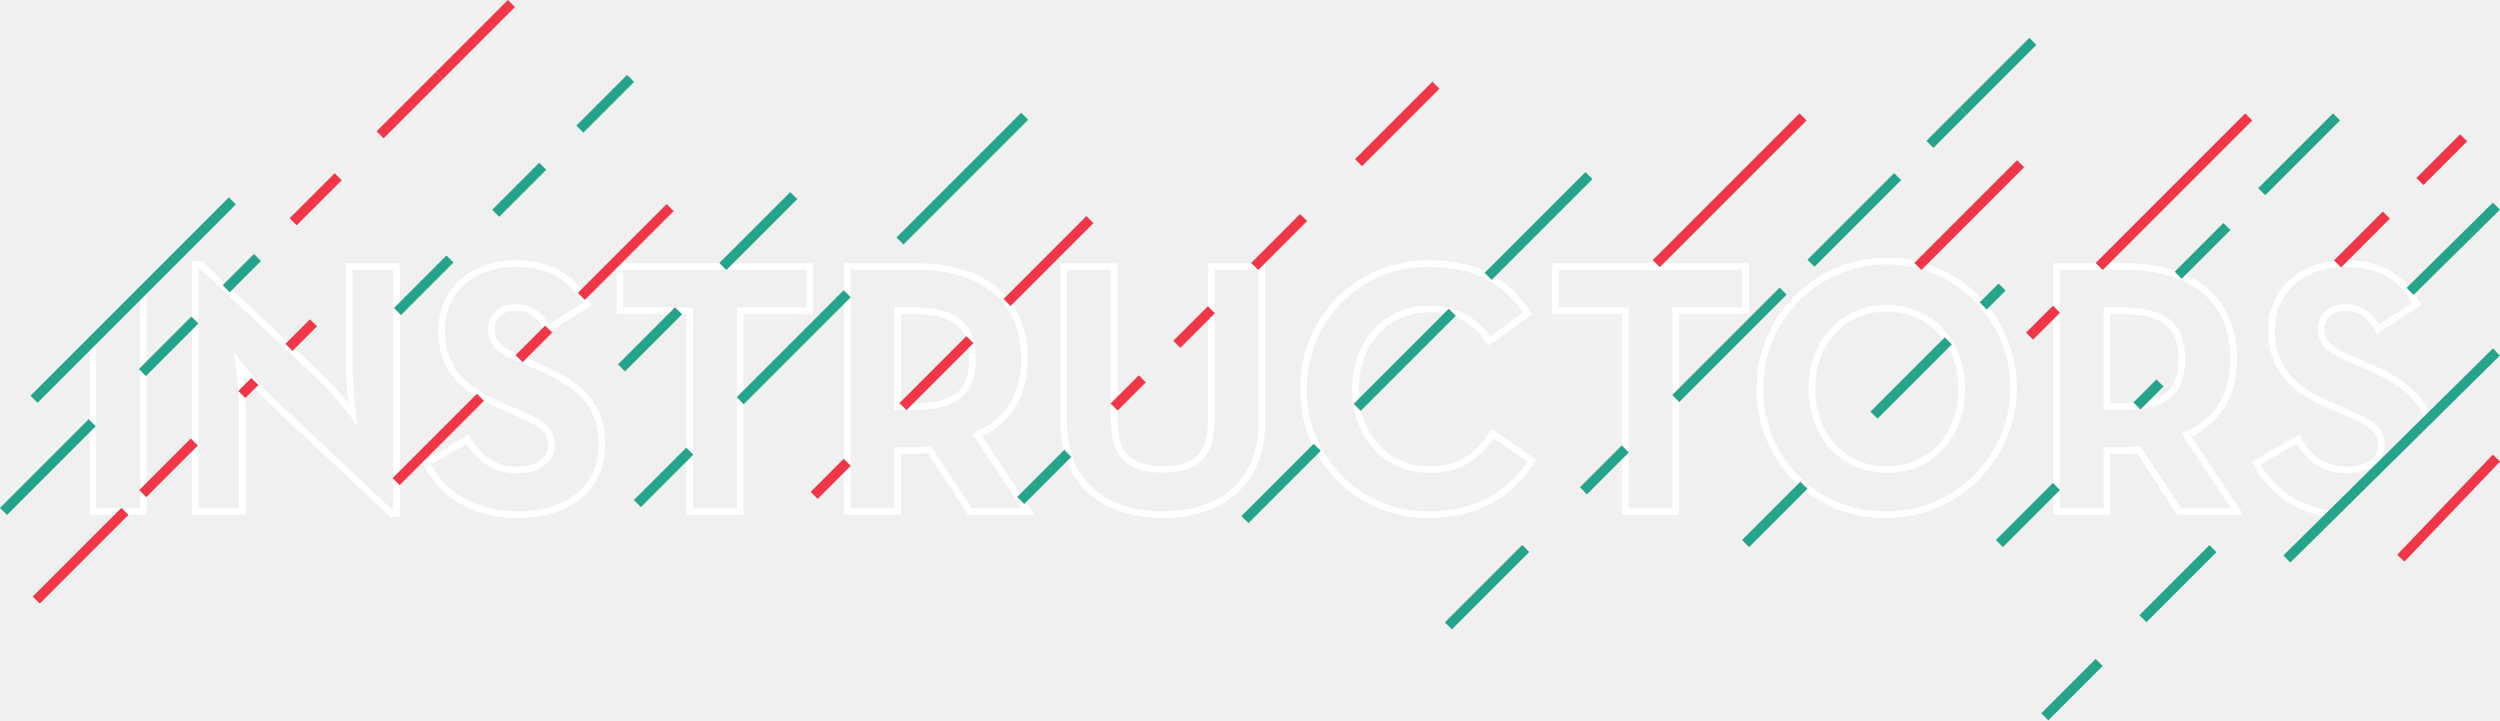
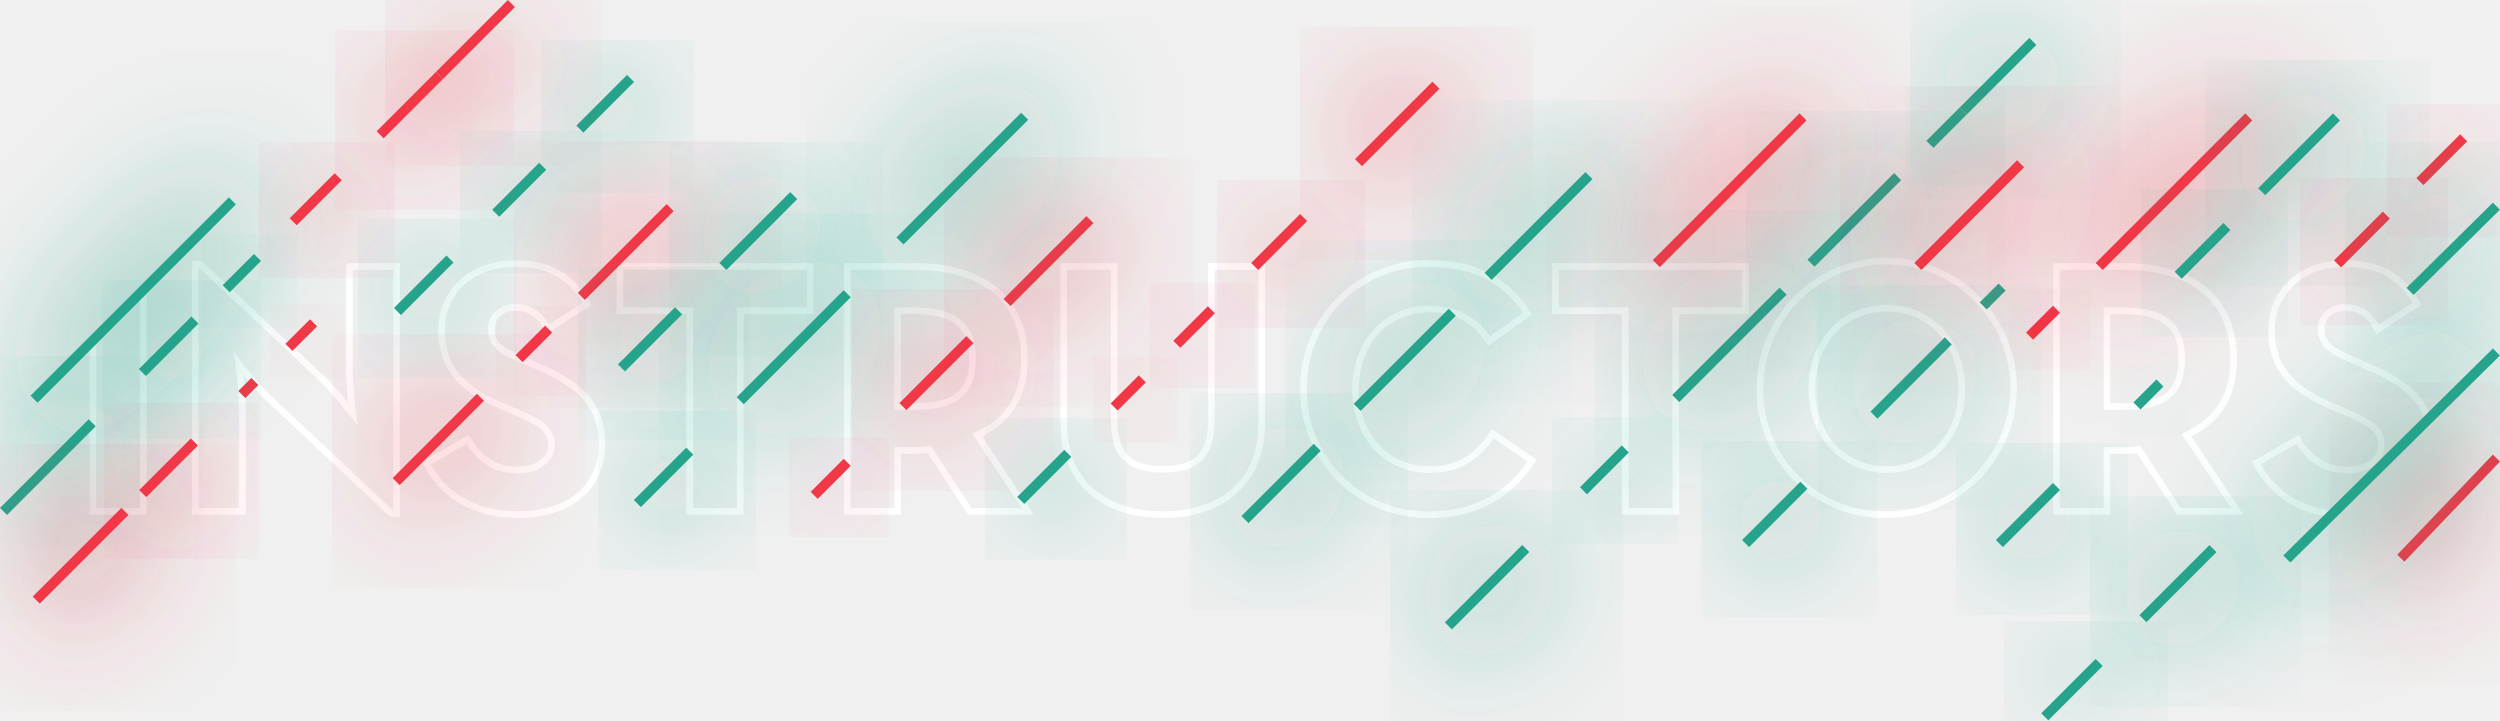
<svg xmlns="http://www.w3.org/2000/svg" width="377.117" height="108.66" viewBox="0 0 377.117 108.66">
  <defs>
    <style>.a,.b,.c{fill:none;}.a{stroke:#fff;}.b{stroke:#26a48b;}.b,.c{stroke-width:1.5px;}.c{stroke:#f13747;}</style>
+     <filter id="greenGlow" height="300%" width="300%" x="-75%" y="-75%">
+       <feMorphology operator="dilate" radius="2" in="SourceAlpha" result="thicken" />
+       <feGaussianBlur in="thicken" stdDeviation="10" result="blurred" />
+       <feFlood flood-color="#26a48b" result="glowColor" />
+       <feComposite in="glowColor" in2="blurred" operator="in" result="softGlow_colored" />
+       <feMerge>
+         <feMergeNode in="softGlow_colored" />
+         <feMergeNode in="SourceGraphic" />
+       </feMerge>
+     </filter>
+     <filter id="redGlow" height="300%" width="300%" x="-75%" y="-75%">
+       <feMorphology operator="dilate" radius="2" in="SourceAlpha" result="thicken" />
+       <feGaussianBlur in="thicken" stdDeviation="10" result="blurred" />
+       <feFlood flood-color="#f13747" result="glowColor" />
+       <feComposite in="glowColor" in2="blurred" operator="in" result="softGlow_colored" />
+       <feMerge>
+         <feMergeNode in="softGlow_colored" />
+         <feMergeNode in="SourceGraphic" />
+       </feMerge>
+     </filter>
  </defs>
  <g transform="translate(-81.619 -479.593)">
    <g transform="translate(95.635 519.301)">
      <path class="a" d="M114.013,559.521v33.224h-7.607V567.027" transform="translate(-106.406 -555.307)" />
      <path class="a" d="M145.138,572.34a54.9,54.9,0,0,1-4.4-5.054,65.064,65.064,0,0,1,.543,6.738V589.51h-7.118V552.235h.761l18.638,17.5a52.623,52.623,0,0,1,4.347,5.053s-.489-4.184-.489-6.738V552.561h7.118v37.275h-.761Z" transform="translate(-118.73 -552.072)" />
      <path class="a" d="M196.907,582.141l6.195-3.586c1.63,2.662,3.749,4.618,7.5,4.618,3.152,0,5.162-1.576,5.162-3.749,0-2.608-2.065-3.531-5.542-5.053l-1.9-.815c-5.488-2.337-9.129-5.271-9.129-11.465,0-5.7,4.347-10.053,11.139-10.053,4.836,0,8.313,1.685,10.813,6.086l-5.922,3.8c-1.3-2.337-2.717-3.26-4.891-3.26-2.228,0-3.641,1.413-3.641,3.26,0,2.282,1.413,3.206,4.673,4.618l1.9.816c6.467,2.771,10.107,5.6,10.107,11.954,0,6.846-5.379,10.6-12.606,10.6C203.7,589.911,199.135,586.542,196.907,582.141Z" transform="translate(-146.591 -551.984)" />
      <path class="a" d="M259.932,559.5H249.391v-6.683h28.69V559.5H267.539V589.77h-7.607Z" transform="translate(-169.895 -552.332)" />
      <path class="a" d="M338.338,589.77h-8.8l-6.085-9.346a14.674,14.674,0,0,1-2.174.163h-2.608v9.183h-7.607V552.821h10.215c10.324,0,16.518,4.944,16.518,13.964,0,5.759-2.554,9.4-7.118,11.465Zm-17.28-15.812c6.2,0,8.911-1.956,8.911-7.173s-2.825-7.281-8.911-7.281h-2.391v14.454Z" transform="translate(-197.279 -552.332)" />
      <path class="a" d="M369.8,576.4V552.821h7.607v23.147c0,5.38,2.337,7.445,7.389,7.445,5,0,7.281-2.065,7.281-7.445V552.821h7.608V576.4c0,9.345-6.467,13.856-14.889,13.856C376.266,590.259,369.8,585.748,369.8,576.4Z" transform="translate(-223.36 -552.332)" />
      <path class="a" d="M434.891,570.948a18.609,18.609,0,0,1,19.017-18.91c6.683,0,11.466,2.391,14.78,7.553l-5.814,4.13a10.075,10.075,0,0,0-8.966-4.836c-6.684,0-11.193,5.162-11.193,12.063s4.509,12.171,11.193,12.171c4.782,0,7.444-2.282,9.509-5.434l5.923,4.075c-3.206,5-8.314,8.151-15.431,8.151A18.654,18.654,0,0,1,434.891,570.948Z" transform="translate(-252.263 -551.984)" />
      <path class="a" d="M513.749,559.5H503.207v-6.683H531.9V559.5H521.356V589.77h-7.607Z" transform="translate(-282.597 -552.332)" />
      <path class="a" d="M558.721,570.9a19.127,19.127,0,1,1,19.125,18.964A18.712,18.712,0,0,1,558.721,570.9Zm30.427,0c0-6.9-4.564-12.171-11.3-12.171s-11.3,5.271-11.3,12.171,4.565,12.171,11.3,12.171S589.148,577.805,589.148,570.9Z" transform="translate(-307.247 -551.941)" />
      <path class="a" d="M666.433,589.77h-8.8l-6.086-9.346a14.668,14.668,0,0,1-2.173.163h-2.608v9.183h-7.607V552.821h10.215c10.324,0,16.518,4.944,16.518,13.964,0,5.759-2.554,9.4-7.118,11.465Zm-17.279-15.812c6.193,0,8.911-1.956,8.911-7.173s-2.825-7.281-8.911-7.281h-2.391v14.454Z" transform="translate(-342.962 -552.332)" />
      <path class="a" d="M704.722,589.758a14.115,14.115,0,0,1-11.324-7.617l6.194-3.586c1.63,2.662,3.749,4.618,7.5,4.618,3.151,0,5.162-1.576,5.162-3.749,0-2.608-2.064-3.531-5.542-5.053l-1.9-.815c-5.488-2.337-9.129-5.271-9.129-11.465,0-5.7,4.347-10.053,11.139-10.053,4.836,0,8.314,1.685,10.813,6.086l-5.922,3.8c-1.3-2.337-2.717-3.26-4.891-3.26-2.227,0-3.64,1.413-3.64,3.26,0,2.282,1.413,3.206,4.673,4.618l1.9.816c4.905,2.1,8.184,4.235,9.482,7.917" transform="translate(-367.047 -551.984)" />
    </g>
-     <line class="b" x1="29.92" y2="29.92" transform="translate(86.755 509.894)" />
-     <line class="b" x1="13.375" y2="13.375" transform="translate(82.149 543.363)" />
-     <line class="c" x1="13.376" y2="13.376" transform="translate(87.086 556.739)" />
-     <line class="c" x1="12.718" y2="12.718" transform="translate(141.374 539.527)" />
-     <line class="c" x1="4.456" y2="4.456" transform="translate(159.922 529.241)" />
-     <line class="c" x1="13.396" y2="13.396" transform="translate(169.311 510.911)" />
-     <line class="b" x1="7.908" y2="7.908" transform="translate(177.764 547.646)" />
-     <line class="b" x1="16.138" y2="16.138" transform="translate(193.279 523.9)" />
-     <line class="c" x1="4.983" y2="4.983" transform="translate(204.434 549.334)" />
-     <line class="c" x1="10.107" y2="10.107" transform="translate(217.824 530.821)" />
-     <line class="b" x1="7.098" y2="7.098" transform="translate(235.592 547.984)" />
-     <line class="c" x1="4.249" y2="4.249" transform="translate(249.682 536.743)" />
-     <line class="c" x1="5.211" y2="5.211" transform="translate(259.141 526.321)" />
-     <line class="c" x1="7.38" y2="7.38" transform="translate(270.883 512.41)" />
-     <line class="c" x1="11.675" y2="11.675" transform="translate(286.548 492.45)" />
-     <line class="b" x1="11.667" y2="11.667" transform="translate(300.102 562.335)" />
-     <line class="b" x1="8.796" y2="8.796" transform="translate(344.935 552.788)" />
-     <line class="b" x1="11.205" y2="11.205" transform="translate(364.301 531.014)" />
-     <line class="b" x1="2.847" y2="2.847" transform="translate(380.78 522.893)" />
-     <line class="b" x1="6.308" y2="6.308" transform="translate(320.479 547.317)" />
-     <line class="b" x1="16.201" y2="16.201" transform="translate(334.394 523.509)" />
-     <line class="b" x1="13.063" y2="13.063" transform="translate(354.803 506.237)" />
-     <line class="c" x1="22.126" y2="22.126" transform="translate(331.469 497.229)" />
-     <line class="b" x1="5.004" y2="5.004" transform="translate(372.741 496.359)" />
-     <line class="b" x1="10.524" y2="10.524" transform="translate(377.745 485.836)" />
-     <line class="b" x1="10.904" y2="10.904" transform="translate(269.417 547.07)" />
-     <line class="b" x1="14.347" y2="14.347" transform="translate(286.347 526.697)" />
-     <line class="b" x1="15.203" y2="15.203" transform="translate(306.104 506.083)" />
-     <line class="c" x1="12.503" y2="12.503" transform="translate(233.528 512.72)" />
-     <line class="b" x1="8.612" y2="8.612" transform="translate(175.365 526.474)" />
-     <line class="b" x1="10.688" y2="10.688" transform="translate(190.66 509.102)" />
-     <line class="b" x1="18.81" y2="18.81" transform="translate(217.377 497.131)" />
-     <line class="b" x1="7.923" y2="7.923" transform="translate(141.571 518.666)" />
-     <line class="b" x1="7.089" y2="7.089" transform="translate(156.396 504.674)" />
-     <line class="b" x1="7.645" y2="7.645" transform="translate(169.091 491.423)" />
-     <line class="c" x1="7.784" y2="7.784" transform="translate(103.15 546.267)" />
-     <line class="c" x1="1.963" y2="1.963" transform="translate(118.098 537.14)" />
-     <line class="c" x1="3.706" y2="3.706" transform="translate(125.203 528.29)" />
-     <line class="b" x1="7.923" y2="7.923" transform="translate(103.098 527.868)" />
-     <line class="b" x1="4.718" y2="4.718" transform="translate(115.739 518.431)" />
-     <line class="c" x1="6.788" y2="6.788" transform="translate(125.846 506.254)" />
-     <line class="c" x1="8.965" y2="8.965" transform="translate(138.958 490.965)" />
-     <line class="c" x1="10.841" y2="10.841" transform="translate(147.923 480.124)" />
-     <line class="c" x1="4.056" y2="4.056" transform="translate(387.773 526.238)" />
-     <line class="c" x1="22.561" y2="22.561" transform="translate(398.277 497.229)" />
-     <line class="b" x1="7.351" y2="7.351" transform="translate(410.191 513.762)" />
-     <line class="b" x1="11.281" y2="11.281" transform="translate(422.793 497.229)" />
-     <line class="c" x1="7.36" y2="7.36" transform="translate(434.23 512.042)" />
-     <line class="c" x1="6.602" y2="6.602" transform="translate(446.65 500.379)" />
-     <line class="c" x1="15.497" y2="15.497" transform="translate(370.923 504.293)" />
-     <line class="b" x1="8.611" y2="8.611" transform="translate(383.218 552.974)" />
-     <line class="b" x1="8.201" y2="8.201" transform="translate(390.067 579.522)" />
-     <line class="b" x1="10.563" y2="10.563" transform="translate(404.87 562.356)" />
-     <line class="c" x1="14.418" y2="15.102" transform="translate(443.776 548.694)" />
-     <line class="b" x1="31.614" y2="31.221" transform="translate(426.58 532.694)" />
-     <line class="b" x1="3.473" y2="3.473" transform="translate(403.968 537.361)" />
-     <line class="b" x1="13.025" y2="12.855" transform="translate(445.168 510.694)" />
+     <line class="b" filter="url(#greenGlow)" x1="29.92" y2="29.92" transform="translate(86.755 509.894)" />
+     <line class="b" filter="url(#greenGlow)" x1="13.375" y2="13.375" transform="translate(82.149 543.363)" />
+     <line class="c" filter="url(#redGlow)" x1="13.376" y2="13.376" transform="translate(87.086 556.739)" />
+     <line class="c" filter="url(#redGlow)" x1="12.718" y2="12.718" transform="translate(141.374 539.527)" />
+     <line class="c" filter="url(#redGlow)" x1="4.456" y2="4.456" transform="translate(159.922 529.241)" />
+     <line class="c" filter="url(#redGlow)" x1="13.396" y2="13.396" transform="translate(169.311 510.911)" />
+     <line class="b" filter="url(#greenGlow)" x1="7.908" y2="7.908" transform="translate(177.764 547.646)" />
+     <line class="b" filter="url(#greenGlow)" x1="16.138" y2="16.138" transform="translate(193.279 523.9)" />
+     <line class="c" filter="url(#redGlow)" x1="4.983" y2="4.983" transform="translate(204.434 549.334)" />
+     <line class="c" filter="url(#redGlow)" x1="10.107" y2="10.107" transform="translate(217.824 530.821)" />
+     <line class="b" filter="url(#greenGlow)" x1="7.098" y2="7.098" transform="translate(235.592 547.984)" />
+     <line class="c" filter="url(#redGlow)" x1="4.249" y2="4.249" transform="translate(249.682 536.743)" />
+     <line class="c" filter="url(#redGlow)" x1="5.211" y2="5.211" transform="translate(259.141 526.321)" />
+     <line class="c" filter="url(#redGlow)" x1="7.38" y2="7.38" transform="translate(270.883 512.41)" />
+     <line class="c" filter="url(#redGlow)" x1="11.675" y2="11.675" transform="translate(286.548 492.45)" />
+     <line class="b" filter="url(#greenGlow)" x1="11.667" y2="11.667" transform="translate(300.102 562.335)" />
+     <line class="b" filter="url(#greenGlow)" x1="8.796" y2="8.796" transform="translate(344.935 552.788)" />
+     <line class="b" filter="url(#greenGlow)" x1="11.205" y2="11.205" transform="translate(364.301 531.014)" />
+     <line class="b" filter="url(#greenGlow)" x1="2.847" y2="2.847" transform="translate(380.78 522.893)" />
+     <line class="b" filter="url(#greenGlow)" x1="6.308" y2="6.308" transform="translate(320.479 547.317)" />
+     <line class="b" filter="url(#greenGlow)" x1="16.201" y2="16.201" transform="translate(334.394 523.509)" />
+     <line class="b" filter="url(#greenGlow)" x1="13.063" y2="13.063" transform="translate(354.803 506.237)" />
+     <line class="c" filter="url(#redGlow)" x1="22.126" y2="22.126" transform="translate(331.469 497.229)" />
+     <line class="b" filter="url(#greenGlow)" x1="5.004" y2="5.004" transform="translate(372.741 496.359)" />
+     <line class="b" filter="url(#greenGlow)" x1="10.524" y2="10.524" transform="translate(377.745 485.836)" />
+     <line class="b" filter="url(#greenGlow)" x1="10.904" y2="10.904" transform="translate(269.417 547.07)" />
+     <line class="b" filter="url(#greenGlow)" x1="14.347" y2="14.347" transform="translate(286.347 526.697)" />
+     <line class="b" filter="url(#greenGlow)" x1="15.203" y2="15.203" transform="translate(306.104 506.083)" />
+     <line class="c" filter="url(#redGlow)" x1="12.503" y2="12.503" transform="translate(233.528 512.72)" />
+     <line class="b" filter="url(#greenGlow)" x1="8.612" y2="8.612" transform="translate(175.365 526.474)" />
+     <line class="b" filter="url(#greenGlow)" x1="10.688" y2="10.688" transform="translate(190.66 509.102)" />
+     <line class="b" filter="url(#greenGlow)" x1="18.81" y2="18.81" transform="translate(217.377 497.131)" />
+     <line class="b" filter="url(#greenGlow)" x1="7.923" y2="7.923" transform="translate(141.571 518.666)" />
+     <line class="b" filter="url(#greenGlow)" x1="7.089" y2="7.089" transform="translate(156.396 504.674)" />
+     <line class="b" filter="url(#greenGlow)" x1="7.645" y2="7.645" transform="translate(169.091 491.423)" />
+     <line class="c" filter="url(#redGlow)" x1="7.784" y2="7.784" transform="translate(103.15 546.267)" />
+     <line class="c" filter="url(#redGlow)" x1="1.963" y2="1.963" transform="translate(118.098 537.14)" />
+     <line class="c" filter="url(#redGlow)" x1="3.706" y2="3.706" transform="translate(125.203 528.29)" />
+     <line class="b" filter="url(#greenGlow)" x1="7.923" y2="7.923" transform="translate(103.098 527.868)" />
+     <line class="b" filter="url(#greenGlow)" x1="4.718" y2="4.718" transform="translate(115.739 518.431)" />
+     <line class="c" filter="url(#redGlow)" x1="6.788" y2="6.788" transform="translate(125.846 506.254)" />
+     <line class="c" filter="url(#redGlow)" x1="8.965" y2="8.965" transform="translate(138.958 490.965)" />
+     <line class="c" filter="url(#redGlow)" x1="10.841" y2="10.841" transform="translate(147.923 480.124)" />
+     <line class="c" filter="url(#redGlow)" x1="4.056" y2="4.056" transform="translate(387.773 526.238)" />
+     <line class="c" filter="url(#redGlow)" x1="22.561" y2="22.561" transform="translate(398.277 497.229)" />
+     <line class="b" filter="url(#greenGlow)" x1="7.351" y2="7.351" transform="translate(410.191 513.762)" />
+     <line class="b" filter="url(#greenGlow)" x1="11.281" y2="11.281" transform="translate(422.793 497.229)" />
+     <line class="c" filter="url(#redGlow)" x1="7.36" y2="7.36" transform="translate(434.23 512.042)" />
+     <line class="c" filter="url(#redGlow)" x1="6.602" y2="6.602" transform="translate(446.65 500.379)" />
+     <line class="c" filter="url(#redGlow)" x1="15.497" y2="15.497" transform="translate(370.923 504.293)" />
+     <line class="b" filter="url(#greenGlow)" x1="8.611" y2="8.611" transform="translate(383.218 552.974)" />
+     <line class="b" filter="url(#greenGlow)" x1="8.201" y2="8.201" transform="translate(390.067 579.522)" />
+     <line class="b" filter="url(#greenGlow)" x1="10.563" y2="10.563" transform="translate(404.87 562.356)" />
+     <line class="c" filter="url(#redGlow)" x1="14.418" y2="15.102" transform="translate(443.776 548.694)" />
+     <line class="b" filter="url(#greenGlow)" x1="31.614" y2="31.221" transform="translate(426.58 532.694)" />
+     <line class="b" filter="url(#greenGlow)" x1="3.473" y2="3.473" transform="translate(403.968 537.361)" />
+     <line class="b" filter="url(#greenGlow)" x1="13.025" y2="12.855" transform="translate(445.168 510.694)" />
  </g>
</svg>
